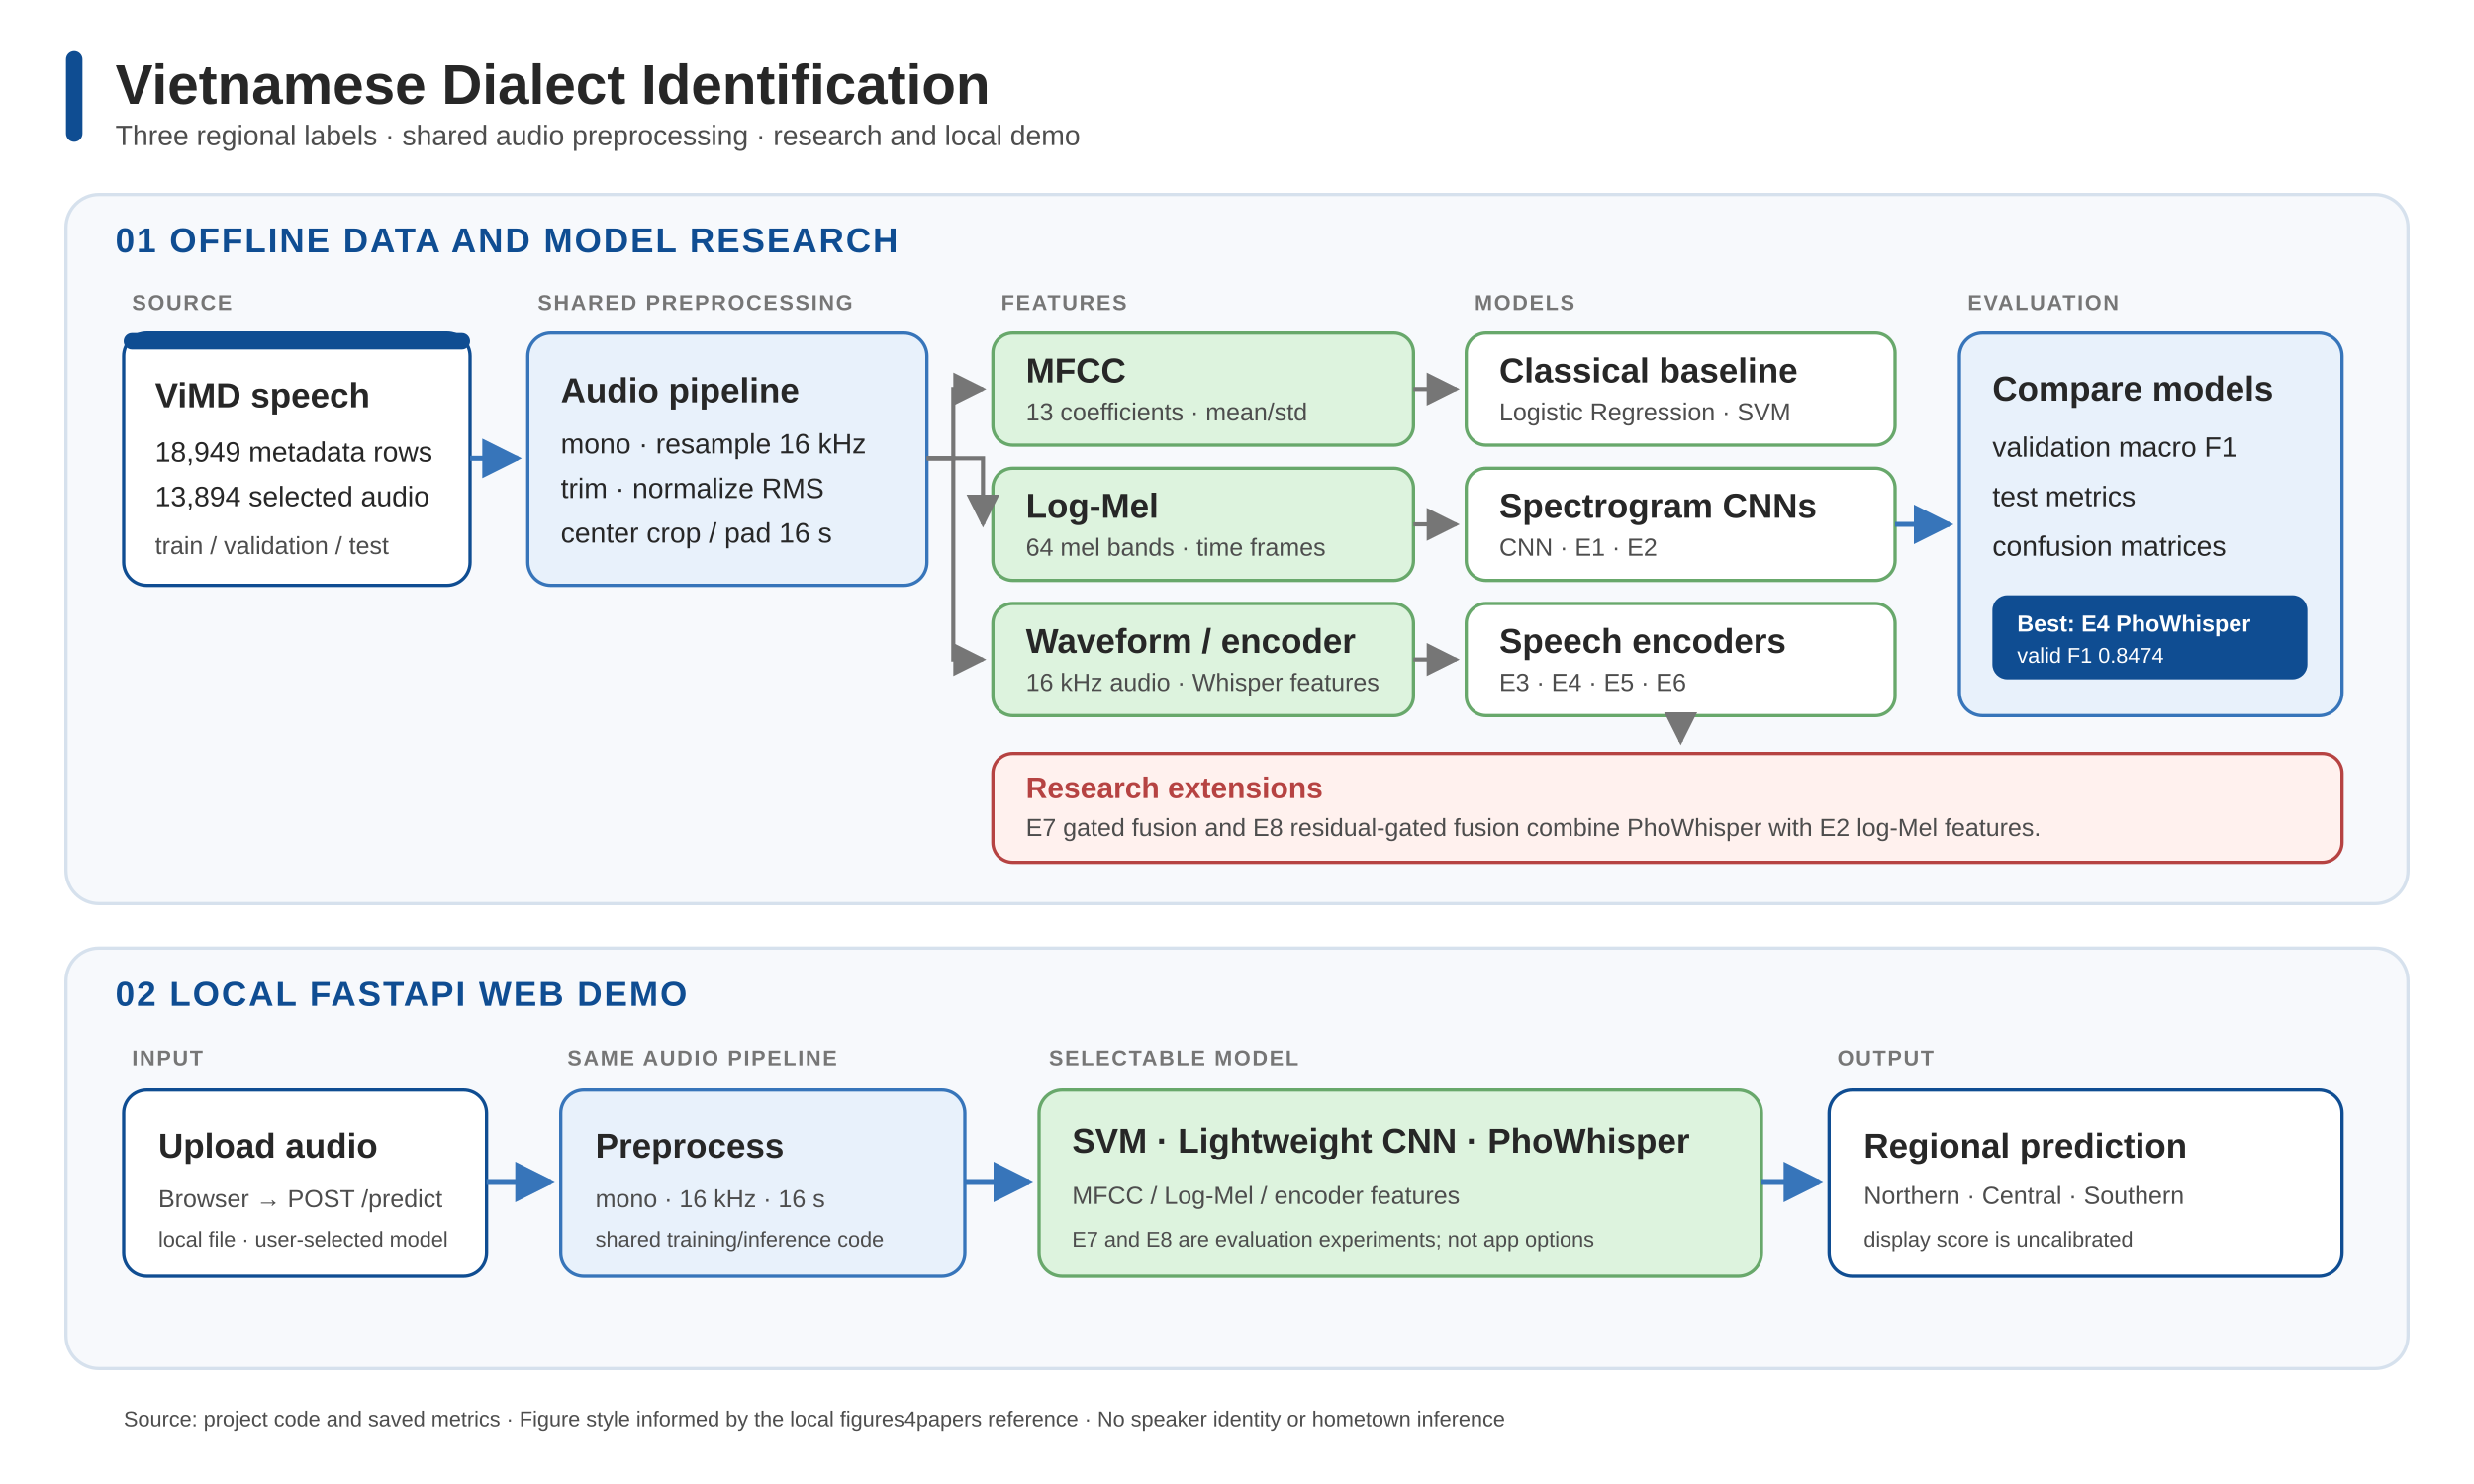
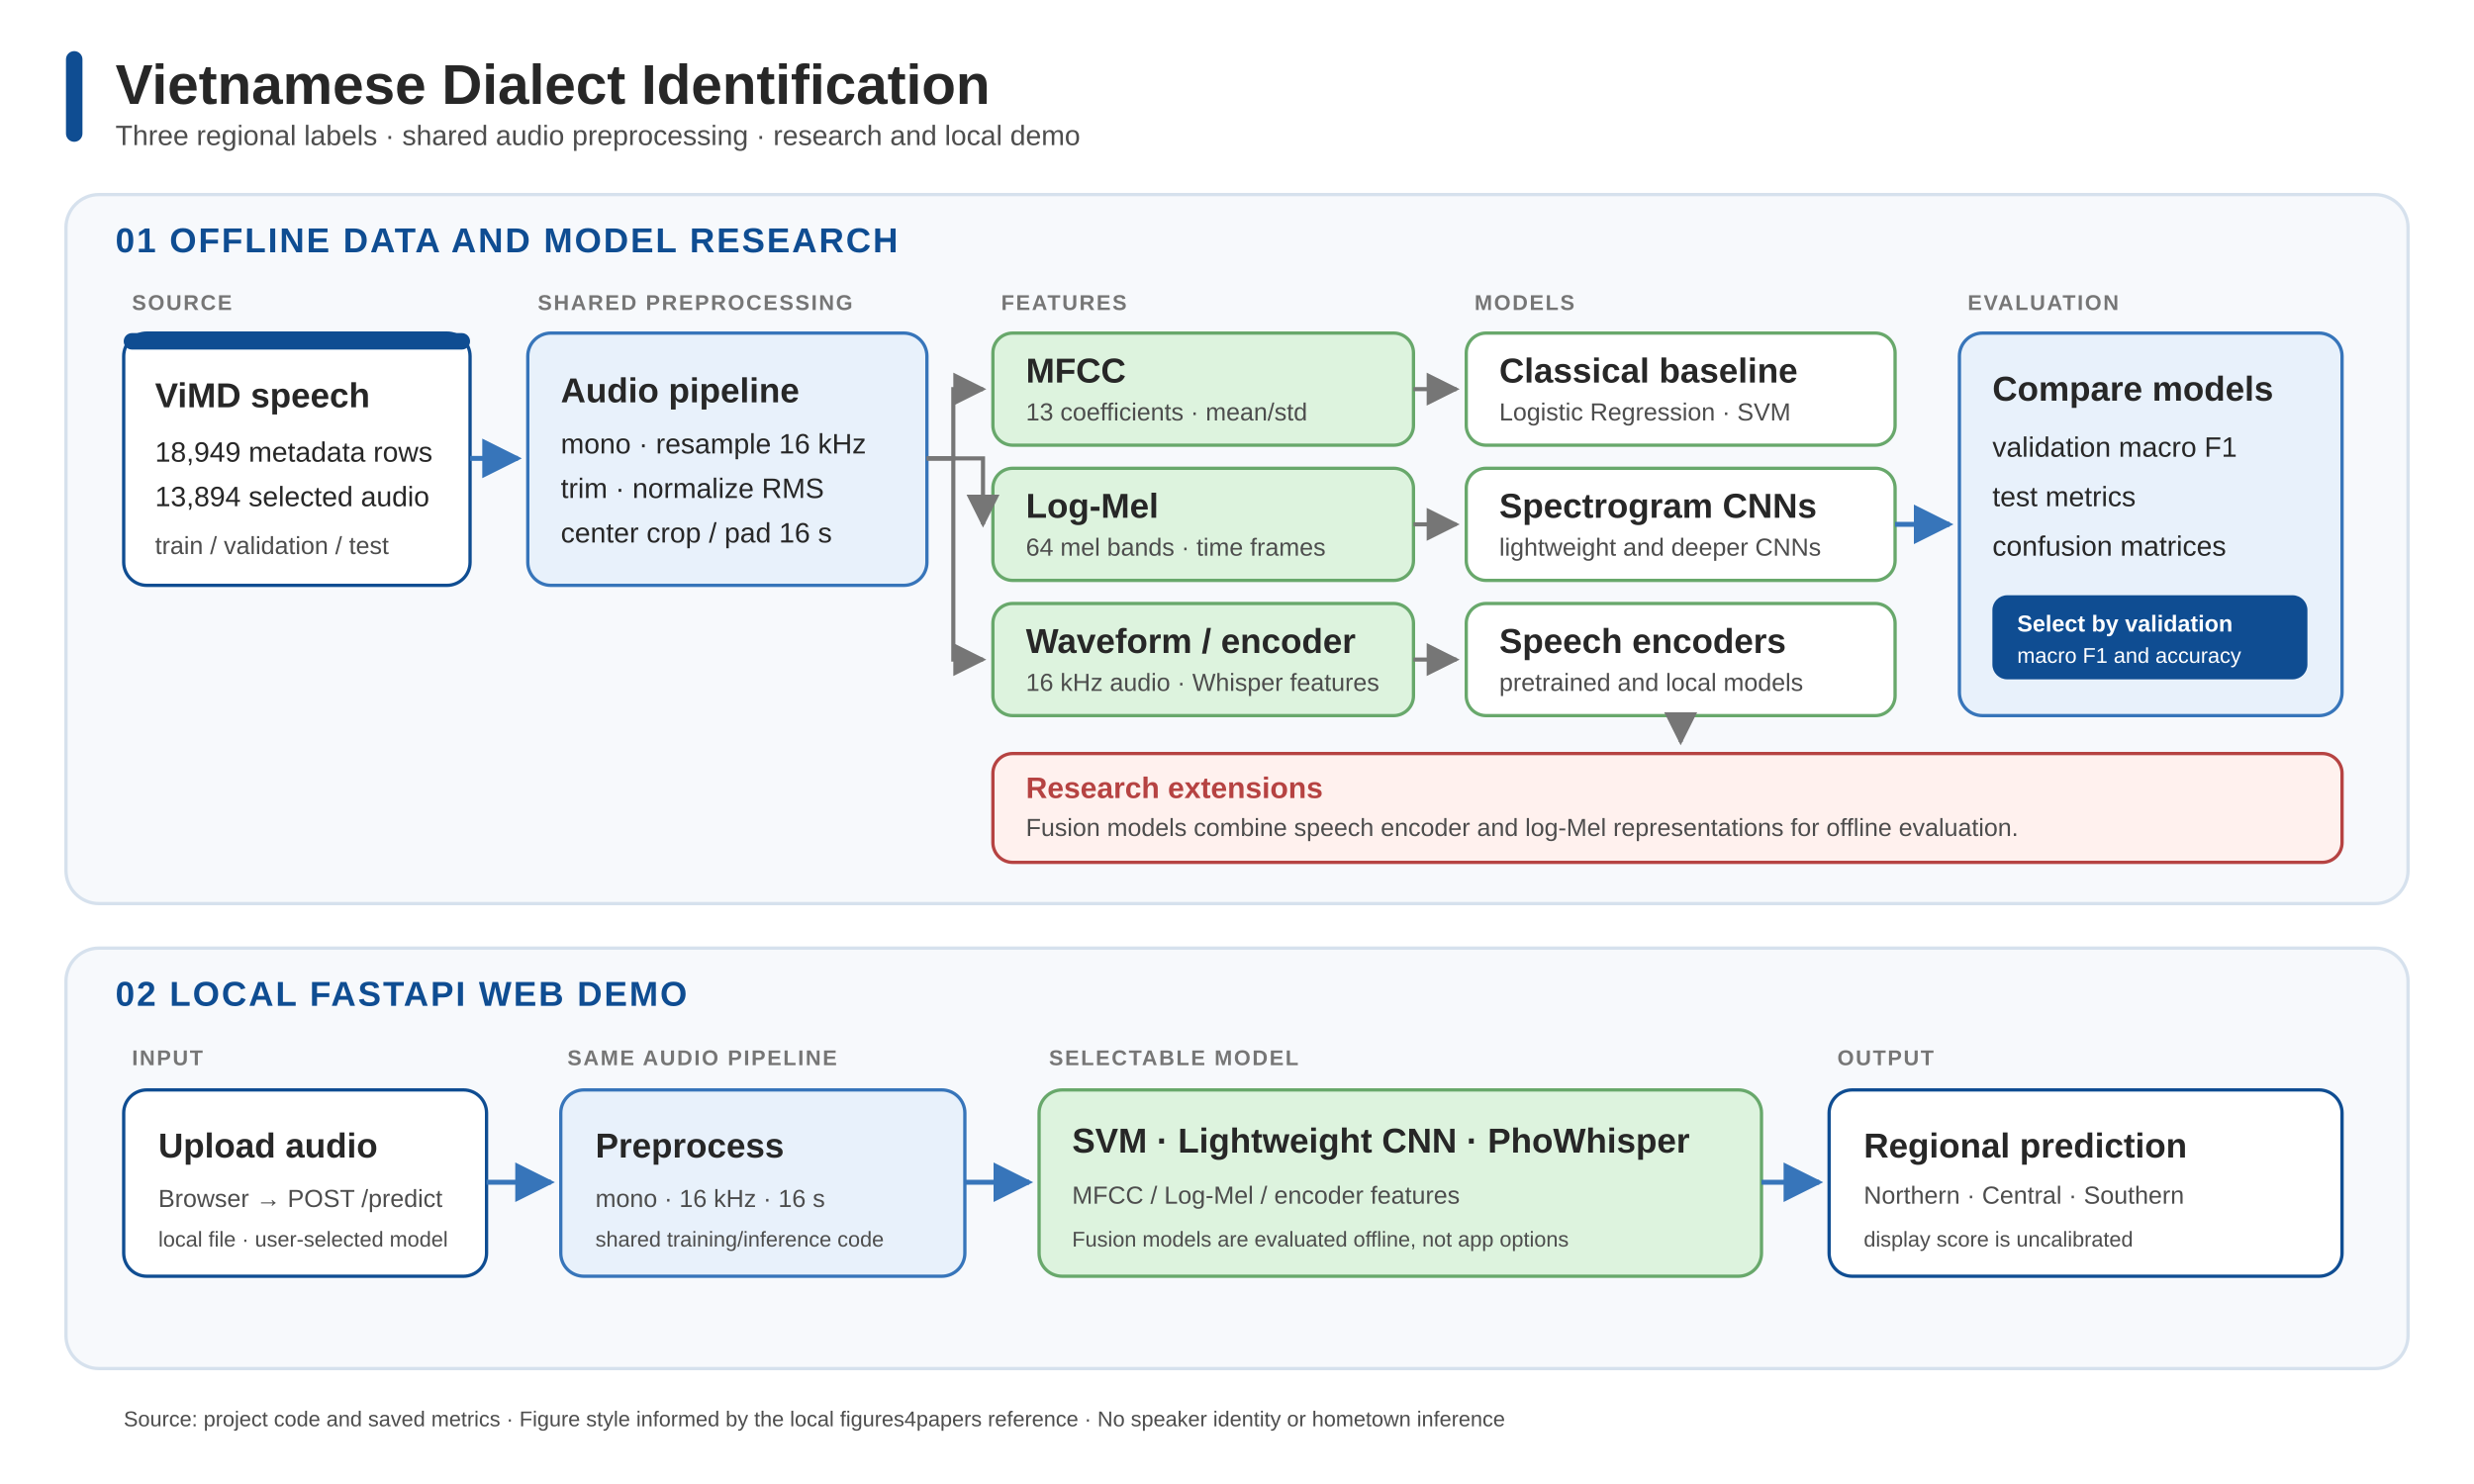
<svg xmlns="http://www.w3.org/2000/svg" viewBox="0 0 1500 900" role="img" aria-labelledby="title desc">
  <defs>
    <style>
      text { font-family: Arial, Helvetica, 'DejaVu Sans', sans-serif; fill: #272727; }
      .title { font-size: 34px; font-weight: 700; }
      .subtitle { font-size: 17px; fill: #4d4d4d; }
      .section { font-size: 21px; font-weight: 700; letter-spacing: 1.2px; fill: #0f4d92; }
      .step { font-size: 13px; font-weight: 700; letter-spacing: 1px; fill: #767676; }
      .head { font-size: 21px; font-weight: 700; }
      .body { font-size: 17px; }
      .small { font-size: 15px; fill: #4d4d4d; }
      .tiny { font-size: 13px; fill: #4d4d4d; }
      .white { fill: white; }
      .blue { fill: #0f4d92; }
      .line { fill: none; stroke: #3775ba; stroke-width: 3; marker-end: url(#arrow); }
      .branch { fill: none; stroke: #767676; stroke-width: 2.5; marker-end: url(#arrowGray); }
    </style>
    <marker id="arrow" viewBox="0 0 10 10" refX="9" refY="5" markerWidth="8" markerHeight="8" orient="auto-start-reverse">
      <path d="M0 0 L10 5 L0 10 Z" fill="#3775ba" />
    </marker>
    <marker id="arrowGray" viewBox="0 0 10 10" refX="9" refY="5" markerWidth="8" markerHeight="8" orient="auto-start-reverse">
      <path d="M0 0 L10 5 L0 10 Z" fill="#767676" />
    </marker>
  </defs>
  <rect width="1500" height="900" fill="#ffffff" />
  <rect x="40" y="31" width="10" height="55" rx="5" fill="#0f4d92" />
  <text class="title" x="70" y="63">Vietnamese Dialect Identification</text>
  <text class="subtitle" x="70" y="88">Three regional labels  ·  shared audio preprocessing  ·  research and local demo</text>
  <rect x="40" y="118" width="1420" height="430" rx="20" fill="#f7f9fc" stroke="#d6e1ed" stroke-width="2" />
  <text class="section" x="70" y="153">01  OFFLINE DATA AND MODEL RESEARCH</text>
  <text class="step" x="80" y="188">SOURCE</text>
  <rect x="75" y="202" width="210" height="153" rx="14" fill="#ffffff" stroke="#0f4d92" stroke-width="2" />
  <rect x="75" y="202" width="210" height="10" rx="5" fill="#0f4d92" />
  <text class="head" x="94" y="247">ViMD speech</text>
  <text class="body" x="94" y="280">18,949 metadata rows</text>
  <text class="body" x="94" y="307">13,894 selected audio</text>
  <text class="small" x="94" y="336">train / validation / test</text>
  <text class="step" x="326" y="188">SHARED PREPROCESSING</text>
  <rect x="320" y="202" width="242" height="153" rx="14" fill="#e8f1fb" stroke="#3775ba" stroke-width="2" />
  <text class="head" x="340" y="244">Audio pipeline</text>
  <text class="body" x="340" y="275">mono · resample 16 kHz</text>
  <text class="body" x="340" y="302">trim · normalize RMS</text>
  <text class="body" x="340" y="329">center crop / pad 16 s</text>
  <path class="line" d="M285 278 H314" />
  <text class="step" x="607" y="188">FEATURES</text>
  <rect x="602" y="202" width="255" height="68" rx="12" fill="#ddf3de" stroke="#68a86b" stroke-width="2" />
  <text class="head" x="622" y="232">MFCC</text>
  <text class="small" x="622" y="255">13 coefficients · mean/std</text>
  <rect x="602" y="284" width="255" height="68" rx="12" fill="#ddf3de" stroke="#68a86b" stroke-width="2" />
  <text class="head" x="622" y="314">Log-Mel</text>
  <text class="small" x="622" y="337">64 mel bands · time frames</text>
  <rect x="602" y="366" width="255" height="68" rx="12" fill="#ddf3de" stroke="#68a86b" stroke-width="2" />
  <text class="head" x="622" y="396">Waveform / encoder</text>
  <text class="small" x="622" y="419">16 kHz audio · Whisper features</text>
  <path class="branch" d="M562 278 H578 V236 H596" />
  <path class="branch" d="M562 278 H596 V318" />
  <path class="branch" d="M562 278 H578 V400 H596" />
  <text class="step" x="894" y="188">MODELS</text>
  <rect x="889" y="202" width="260" height="68" rx="12" fill="#ffffff" stroke="#68a86b" stroke-width="2" />
  <text class="head" x="909" y="232">Classical baseline</text>
  <text class="small" x="909" y="255">Logistic Regression · SVM</text>
  <rect x="889" y="284" width="260" height="68" rx="12" fill="#ffffff" stroke="#68a86b" stroke-width="2" />
  <text class="head" x="909" y="314">Spectrogram CNNs</text>
-   <text class="small" x="909" y="337">CNN · E1 · E2</text>
+   <text class="small" x="909" y="337">lightweight and deeper CNNs</text>
  <rect x="889" y="366" width="260" height="68" rx="12" fill="#ffffff" stroke="#68a86b" stroke-width="2" />
  <text class="head" x="909" y="396">Speech encoders</text>
-   <text class="small" x="909" y="419">E3 · E4 · E5 · E6</text>
+   <text class="small" x="909" y="419">pretrained and local models</text>
  <path class="branch" d="M857 236 H883" />
  <path class="branch" d="M857 318 H883" />
  <path class="branch" d="M857 400 H883" />
  <text class="step" x="1193" y="188">EVALUATION</text>
  <rect x="1188" y="202" width="232" height="232" rx="14" fill="#e8f1fb" stroke="#3775ba" stroke-width="2" />
  <text class="head" x="1208" y="243">Compare models</text>
  <text class="body" x="1208" y="277">validation macro F1</text>
  <text class="body" x="1208" y="307">test metrics</text>
  <text class="body" x="1208" y="337">confusion matrices</text>
  <rect x="1208" y="361" width="191" height="51" rx="9" fill="#0f4d92" />
-   <text class="white" x="1223" y="383" style="font-size:14px;font-weight:700">Best: E4 PhoWhisper</text>
-   <text class="white" x="1223" y="402" style="font-size:13px">valid F1 0.8474</text>
+   <text class="white" x="1223" y="383" style="font-size:14px;font-weight:700">Select by validation</text>
+   <text class="white" x="1223" y="402" style="font-size:13px">macro F1 and accuracy</text>
  <path class="line" d="M1149 318 H1182" />
  <rect x="602" y="457" width="818" height="66" rx="12" fill="#fff1ee" stroke="#b64342" stroke-width="2" />
  <text x="622" y="484" style="font-size:18px;font-weight:700;fill:#b64342">Research extensions</text>
-   <text class="small" x="622" y="507">E7 gated fusion and E8 residual-gated fusion combine PhoWhisper with E2 log-Mel features.</text>
+   <text class="small" x="622" y="507">Fusion models combine speech encoder and log-Mel representations for offline evaluation.</text>
  <path class="branch" d="M1019 434 V450" />
  <rect x="40" y="575" width="1420" height="255" rx="20" fill="#f7f9fc" stroke="#d6e1ed" stroke-width="2" />
  <text class="section" x="70" y="610">02  LOCAL FASTAPI WEB DEMO</text>
  <text class="step" x="80" y="646">INPUT</text>
  <rect x="75" y="661" width="220" height="113" rx="14" fill="#ffffff" stroke="#0f4d92" stroke-width="2" />
  <text class="head" x="96" y="702">Upload audio</text>
  <text class="small" x="96" y="732">Browser → POST /predict</text>
  <text class="tiny" x="96" y="756">local file · user-selected model</text>
  <text class="step" x="344" y="646">SAME AUDIO PIPELINE</text>
  <rect x="340" y="661" width="245" height="113" rx="14" fill="#e8f1fb" stroke="#3775ba" stroke-width="2" />
  <text class="head" x="361" y="702">Preprocess</text>
  <text class="small" x="361" y="732">mono · 16 kHz · 16 s</text>
  <text class="tiny" x="361" y="756">shared training/inference code</text>
  <path class="line" d="M295 717 H334" />
  <text class="step" x="636" y="646">SELECTABLE MODEL</text>
  <rect x="630" y="661" width="438" height="113" rx="14" fill="#ddf3de" stroke="#68a86b" stroke-width="2" />
  <text class="head" x="650" y="699">SVM  ·  Lightweight CNN  ·  PhoWhisper</text>
  <text class="small" x="650" y="730">MFCC   /   Log-Mel   /   encoder features</text>
-   <text class="tiny" x="650" y="756">E7 and E8 are evaluation experiments; not app options</text>
+   <text class="tiny" x="650" y="756">Fusion models are evaluated offline, not app options</text>
  <path class="line" d="M585 717 H624" />
  <text class="step" x="1114" y="646">OUTPUT</text>
  <rect x="1109" y="661" width="311" height="113" rx="14" fill="#ffffff" stroke="#0f4d92" stroke-width="2" />
  <text class="head" x="1130" y="702">Regional prediction</text>
  <text class="small" x="1130" y="730">Northern · Central · Southern</text>
  <text class="tiny" x="1130" y="756">display score is uncalibrated</text>
  <path class="line" d="M1068 717 H1103" />
  <text class="tiny" x="75" y="865">Source: project code and saved metrics · Figure style informed by the local figures4papers reference · No speaker identity or hometown inference</text>
</svg>
